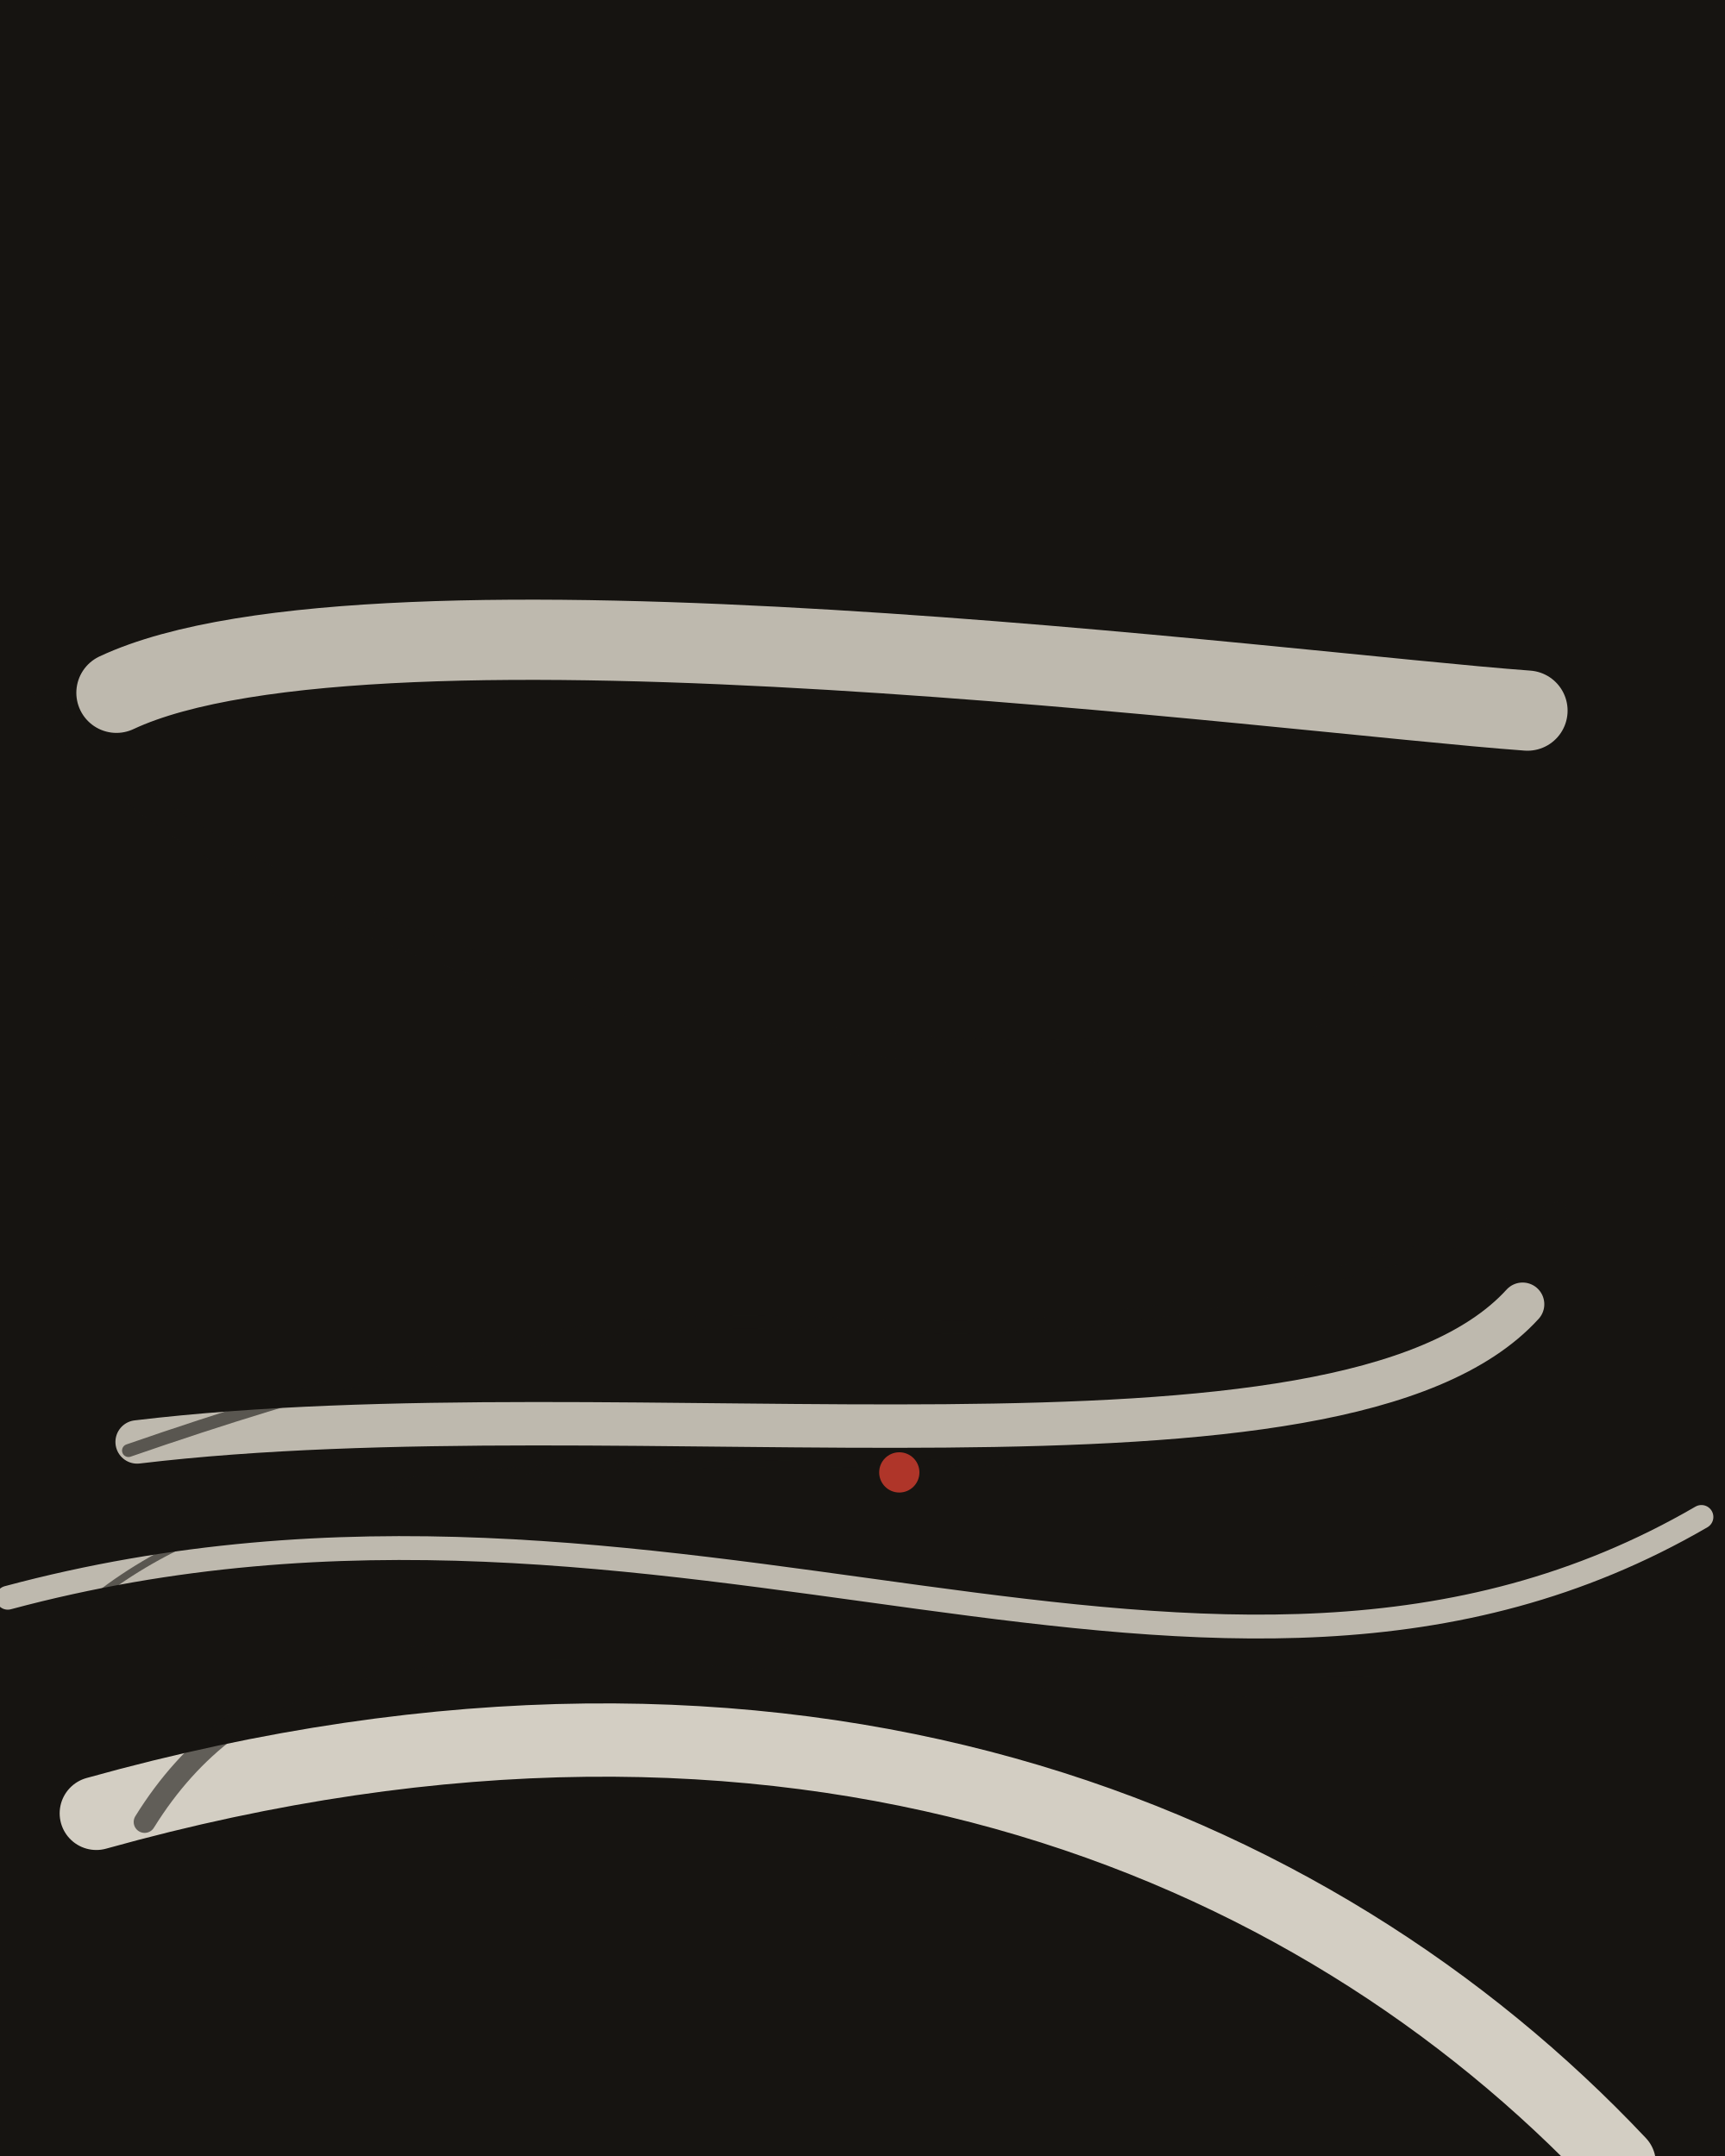
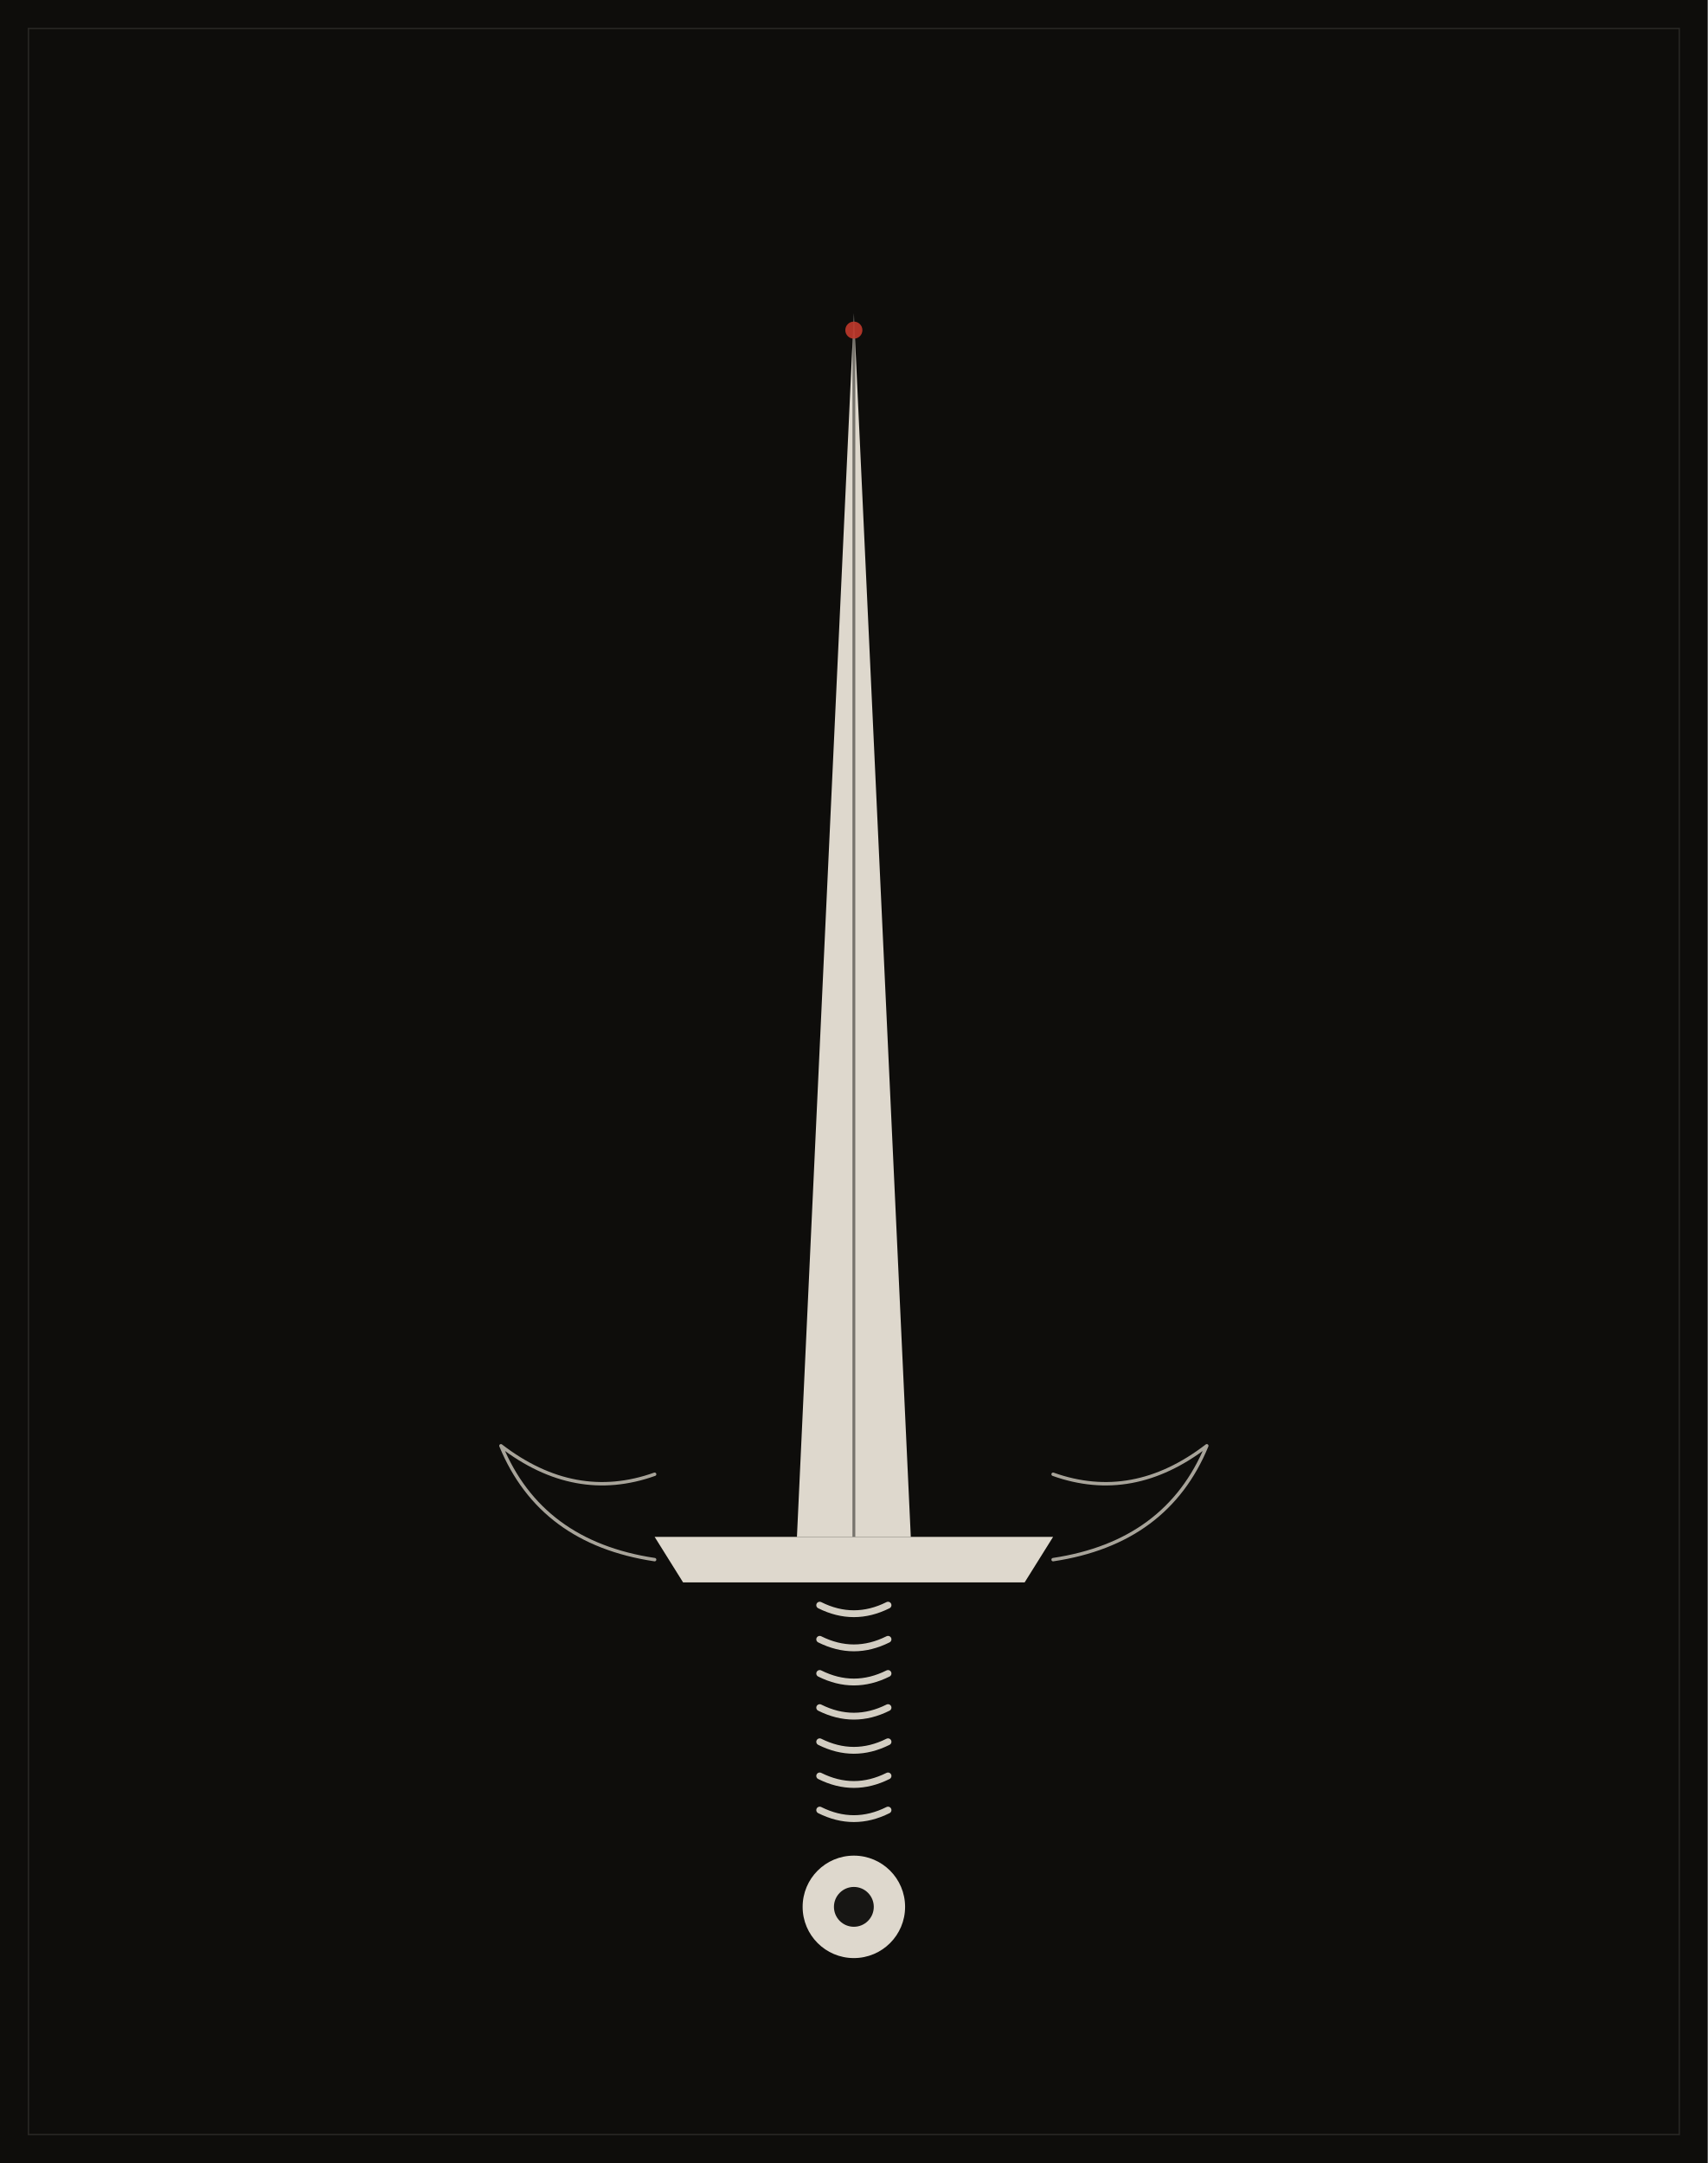
- <svg xmlns="http://www.w3.org/2000/svg" viewBox="0 0 600 750" width="600" height="750">
-   <rect width="600" height="750" fill="#0e0d0b" />
-   <rect x="14" y="14" width="572" height="722" fill="none" stroke="#e8e2d6" stroke-width="0.6" opacity="0.14" />
-   <rect x="0" y="0" width="600" height="750" fill="#161411" />
-   <path d="M 47.7 501.6 C 218.1 481.2, 466.4 523.1, 529.6 453.7" stroke="#e8e2d6" stroke-width="15.1" stroke-linecap="round" fill="none" opacity="0.8" />
-   <path d="M 44.7 504.6 C 319.5 409.3, 267 511, 542.5 420.3" stroke="#161411" stroke-width="4.5" stroke-linecap="round" fill="none" opacity="0.6" />
-   <path d="M 40.5 241 C 130.2 198.9, 449 241.2, 531.3 247.2" stroke="#e8e2d6" stroke-width="27.9" stroke-linecap="round" fill="none" opacity="0.8" />
-   <path d="M 15.9 244 C 88.2 347.9, 382.3 400.2, 483.4 341.3" stroke="#161411" stroke-width="8.4" stroke-linecap="round" fill="none" opacity="0.6" />
-   <path d="M 33.5 630.8 C 276.3 563, 456.8 639.6, 563.2 752.5" stroke="#e8e2d6" stroke-width="25.5" stroke-linecap="round" fill="none" opacity="0.9" />
-   <path d="M 50.3 633.8 C 116.7 526.7, 270 597.6, 532.7 585.4" stroke="#161411" stroke-width="7.6" stroke-linecap="round" fill="none" opacity="0.6" />
-   <path d="M 2.7 555.8 C 234.7 493.6, 420.9 627, 591.8 527.7" stroke="#e8e2d6" stroke-width="8.3" stroke-linecap="round" fill="none" opacity="0.8" />
-   <path d="M 29.5 558.8 C 121.3 481.7, 293.3 525.5, 480.2 499.1" stroke="#161411" stroke-width="2.5" stroke-linecap="round" fill="none" opacity="0.6" />
-   <circle cx="312.8" cy="512.2" r="7" fill="#c0392b" opacity="0.9" />
+ <svg xmlns="http://www.w3.org/2000/svg" viewBox="0 0 600 760" width="600" height="760">
+   <rect width="600" height="760" fill="#0e0d0b" />
+   <rect x="10" y="10" width="580" height="740" fill="none" stroke="#e8e2d6" stroke-width="0.5" opacity="0.12" />
+   <path d="M 300,110 L 280,540 L 320,540 Z" fill="#e8e2d6" opacity="0.95" />
+   <path d="M 300,110 L 300,540" fill="none" stroke="#0e0d0b" stroke-width="1" stroke-linecap="round" stroke-linejoin="round" opacity="0.5" />
+   <path d="M 230,540 L 370,540 L 360,556 L 240,556 Z" fill="#e8e2d6" opacity="0.95" />
+   <path d="M 288,564 q 12,6 24,0" fill="none" stroke="#e8e2d6" stroke-width="2.4" stroke-linecap="round" stroke-linejoin="round" opacity="0.9" />
+   <path d="M 288,576 q 12,6 24,0" fill="none" stroke="#e8e2d6" stroke-width="2.4" stroke-linecap="round" stroke-linejoin="round" opacity="0.9" />
+   <path d="M 288,588 q 12,6 24,0" fill="none" stroke="#e8e2d6" stroke-width="2.4" stroke-linecap="round" stroke-linejoin="round" opacity="0.9" />
+   <path d="M 288,600 q 12,6 24,0" fill="none" stroke="#e8e2d6" stroke-width="2.4" stroke-linecap="round" stroke-linejoin="round" opacity="0.9" />
+   <path d="M 288,612 q 12,6 24,0" fill="none" stroke="#e8e2d6" stroke-width="2.4" stroke-linecap="round" stroke-linejoin="round" opacity="0.9" />
+   <path d="M 288,624 q 12,6 24,0" fill="none" stroke="#e8e2d6" stroke-width="2.4" stroke-linecap="round" stroke-linejoin="round" opacity="0.9" />
+   <path d="M 288,636 q 12,6 24,0" fill="none" stroke="#e8e2d6" stroke-width="2.4" stroke-linecap="round" stroke-linejoin="round" opacity="0.9" />
+   <circle cx="300" cy="670" r="18" fill="#e8e2d6" opacity="0.95" />
+   <circle cx="300" cy="670" r="7" fill="#0e0d0b" opacity="0.95" />
+   <path d="M 230,548 q -40,-6 -54,-40 q 26,20 54,10" fill="none" stroke="#e8e2d6" stroke-width="1.2" stroke-linecap="round" stroke-linejoin="round" opacity="0.7" />
+   <path d="M 370,548 q 40,-6 54,-40 q -26,20 -54,10" fill="none" stroke="#e8e2d6" stroke-width="1.2" stroke-linecap="round" stroke-linejoin="round" opacity="0.7" />
+   <circle cx="300" cy="116" r="3" fill="#c0392b" opacity="0.9" />
</svg>
